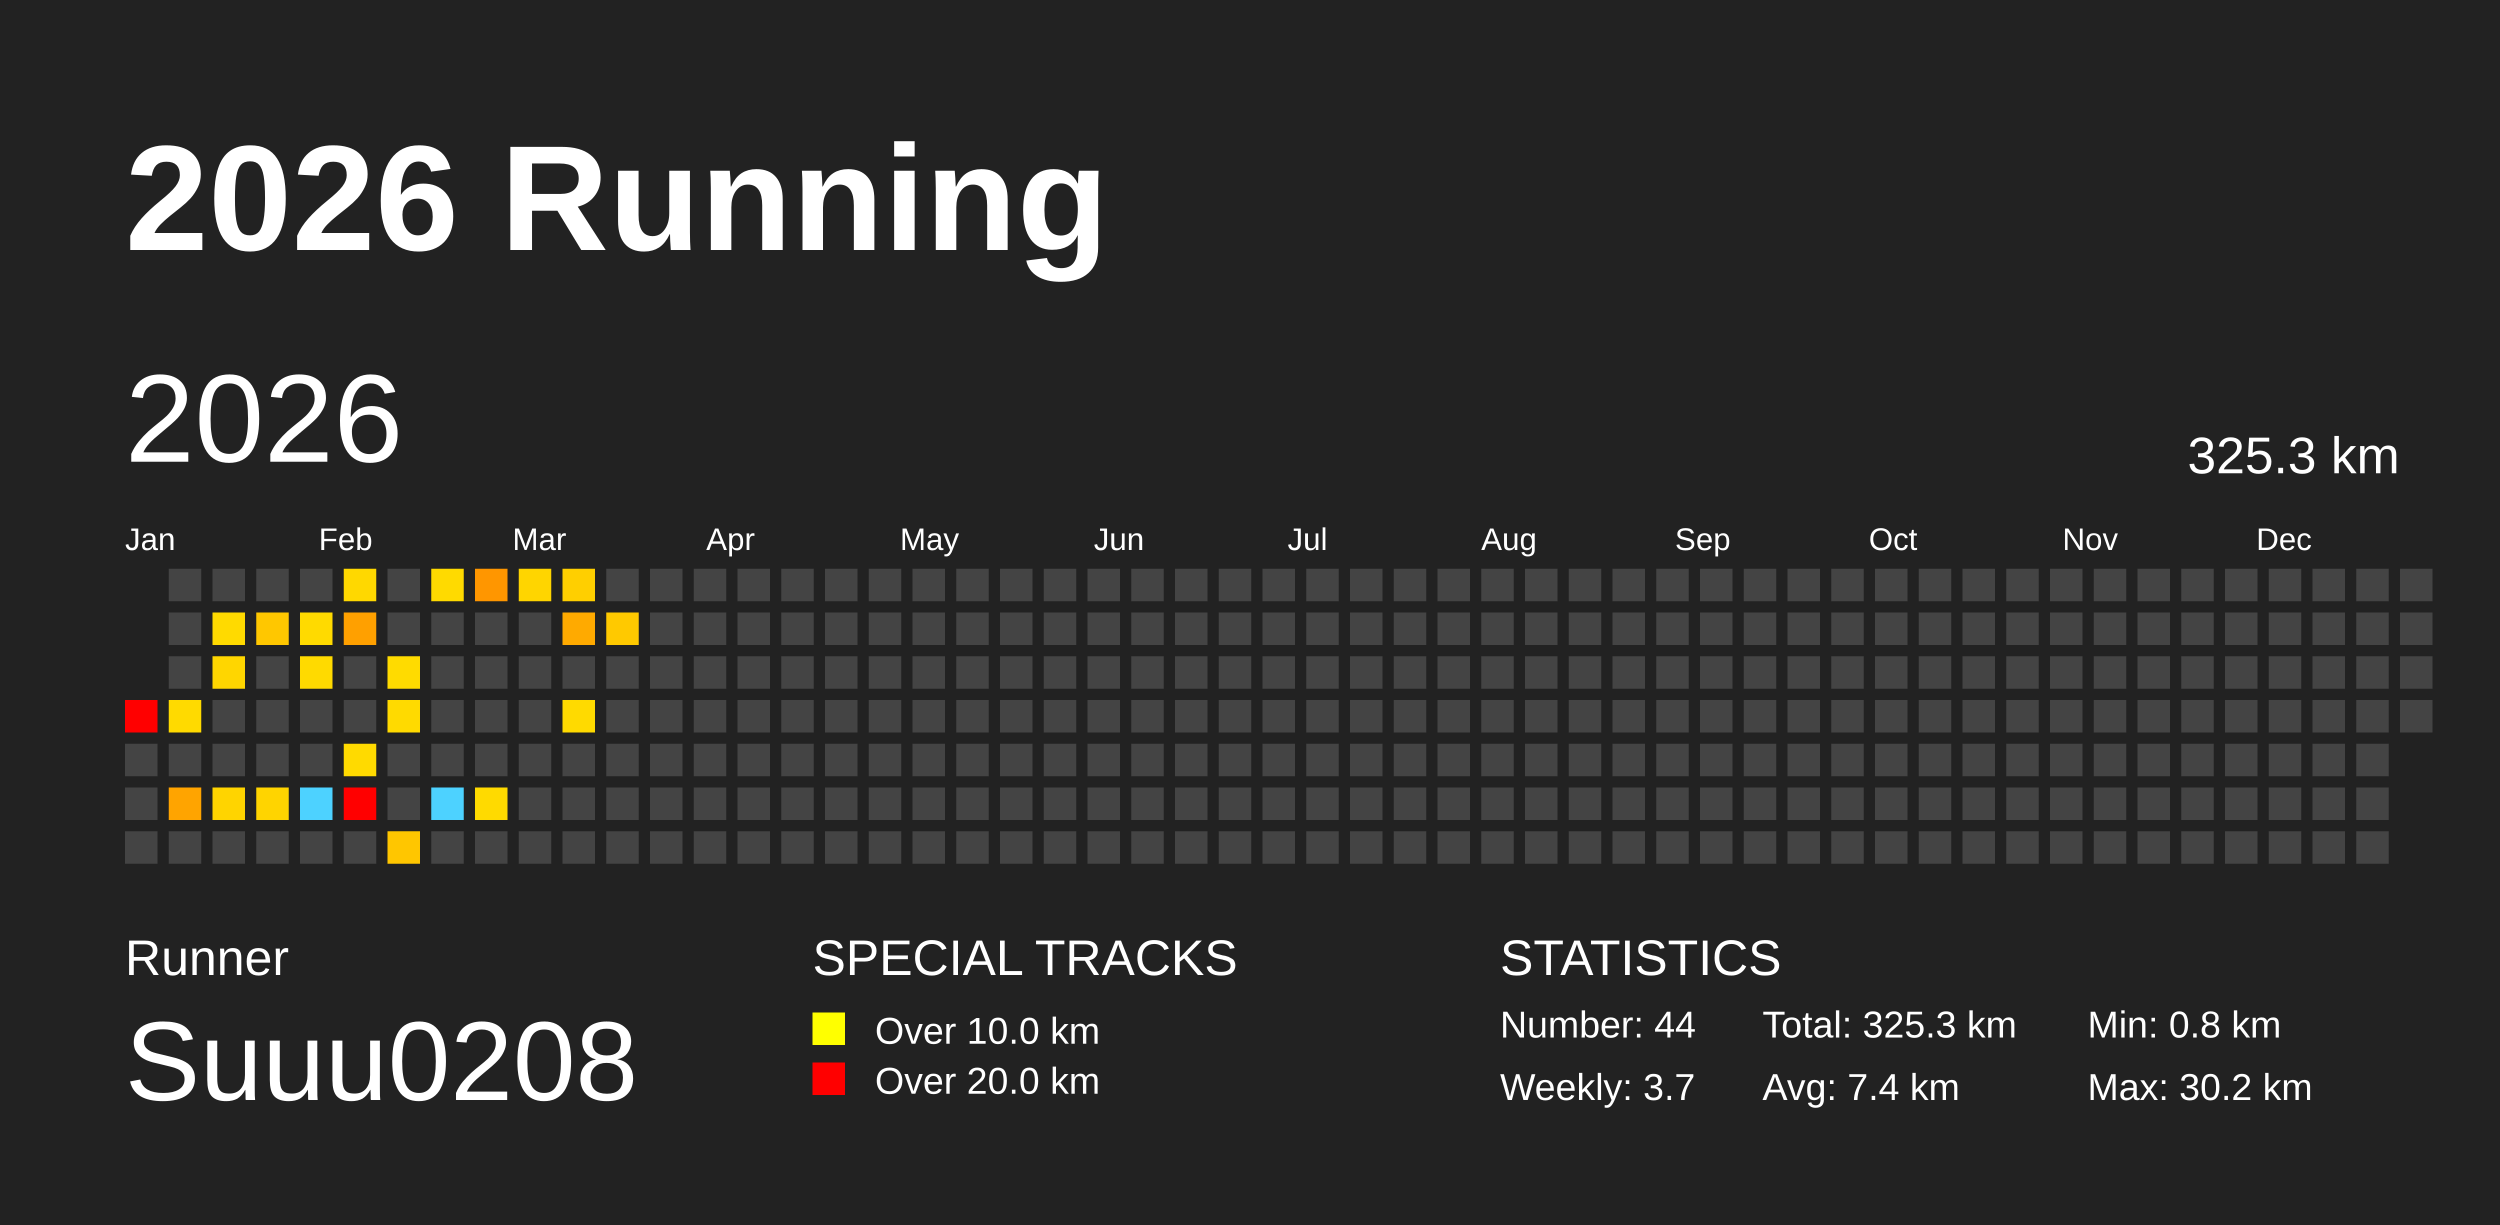
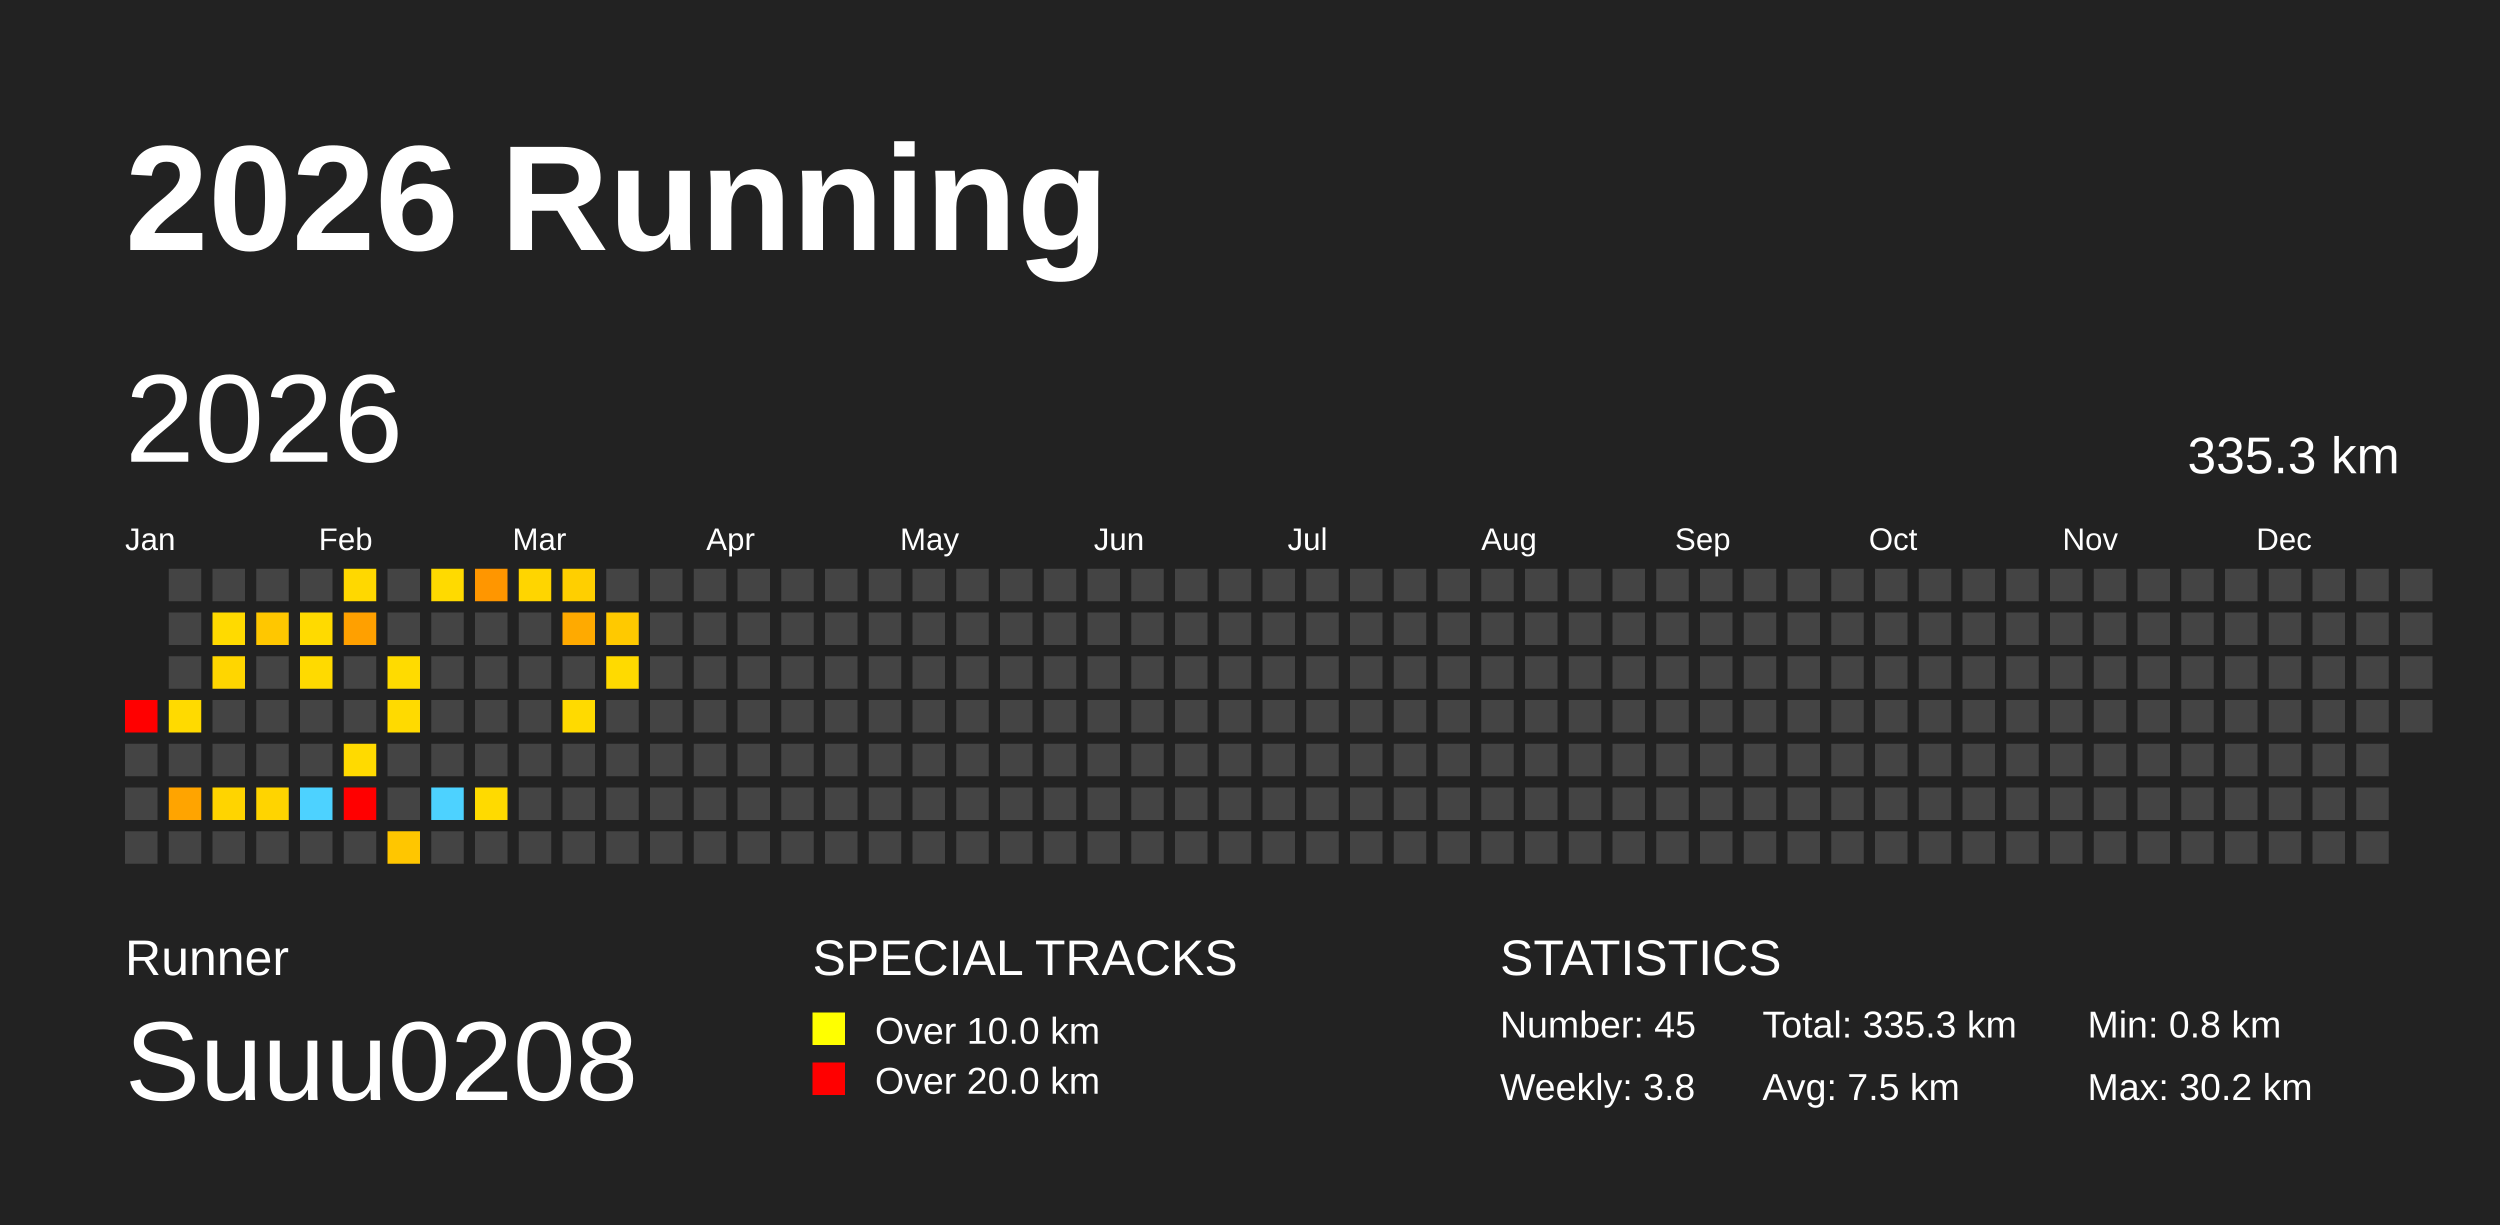
<svg xmlns="http://www.w3.org/2000/svg" baseProfile="full" height="98mm" version="1.1" viewBox="0,0,200,98" width="200mm">
  <defs />
  <rect fill="#222222" height="98" width="200" x="0" y="0" />
  <text fill="#FFFFFF" style="font-size:12px; font-family:Arial; font-weight:bold;" x="10" y="20">2026 Running</text>
  <text fill="#FFFFFF" style="font-size:4px; font-family:Arial" x="10" y="78">Runner</text>
  <text fill="#FFFFFF" style="font-size:9px; font-family:Arial" x="10" y="88">Suuu0208</text>
  <text fill="#FFFFFF" style="font-size:4px; font-family:Arial" x="65" y="78">SPECIAL TRACKS</text>
  <rect fill="yellow" height="2.6" width="2.6" x="65" y="81" />
  <text fill="#FFFFFF" style="font-size:3px; font-family:Arial" x="70" y="83.5">Over 10.0 km</text>
  <rect fill="red" height="2.6" width="2.6" x="65" y="85" />
  <text fill="#FFFFFF" style="font-size:3px; font-family:Arial" x="70" y="87.5">Over 20.0 km</text>
  <text fill="#FFFFFF" style="font-size:4px; font-family:Arial" x="120" y="78">STATISTICS</text>
-   <text fill="#FFFFFF" style="font-size:3px; font-family:Arial" x="120" y="83">Number: 44</text>
-   <text fill="#FFFFFF" style="font-size:3px; font-family:Arial" x="120" y="88">Weekly: 3.7</text>
-   <text fill="#FFFFFF" style="font-size:3px; font-family:Arial" x="141" y="83">Total: 325.3 km</text>
-   <text fill="#FFFFFF" style="font-size:3px; font-family:Arial" x="141" y="88">Avg: 7.4 km</text>
+   <text fill="#FFFFFF" style="font-size:3px; font-family:Arial" x="120" y="83">Number: 45</text>
+   <text fill="#FFFFFF" style="font-size:3px; font-family:Arial" x="120" y="88">Weekly: 3.8</text>
+   <text fill="#FFFFFF" style="font-size:3px; font-family:Arial" x="141" y="83">Total: 335.3 km</text>
+   <text fill="#FFFFFF" style="font-size:3px; font-family:Arial" x="141" y="88">Avg: 7.5 km</text>
  <text fill="#FFFFFF" style="font-size:3px; font-family:Arial" x="167" y="83">Min: 0.8 km</text>
  <text fill="#FFFFFF" style="font-size:3px; font-family:Arial" x="167" y="88">Max: 30.2 km</text>
  <text dominant-baseline="hanging" fill="#FFFFFF" style="font-size:10.0px; font-family:Arial;" x="10" y="30">2026</text>
-   <text dominant-baseline="hanging" fill="#FFFFFF" style="font-size:4.125px; font-family:Arial;" x="175" y="35">325.3 km</text>
+   <text dominant-baseline="hanging" fill="#FFFFFF" style="font-size:4.125px; font-family:Arial;" x="175" y="35">335.3 km</text>
  <text fill="#FFFFFF" style="font-size:2.5px; font-family:Arial" x="10.0" y="44">Jan</text>
  <text fill="#FFFFFF" style="font-size:2.5px; font-family:Arial" x="25.5" y="44">Feb</text>
  <text fill="#FFFFFF" style="font-size:2.5px; font-family:Arial" x="41.0" y="44">Mar</text>
  <text fill="#FFFFFF" style="font-size:2.5px; font-family:Arial" x="56.5" y="44">Apr</text>
  <text fill="#FFFFFF" style="font-size:2.5px; font-family:Arial" x="72.0" y="44">May</text>
  <text fill="#FFFFFF" style="font-size:2.5px; font-family:Arial" x="87.5" y="44">Jun</text>
  <text fill="#FFFFFF" style="font-size:2.5px; font-family:Arial" x="103.0" y="44">Jul</text>
  <text fill="#FFFFFF" style="font-size:2.5px; font-family:Arial" x="118.5" y="44">Aug</text>
  <text fill="#FFFFFF" style="font-size:2.5px; font-family:Arial" x="134.0" y="44">Sep</text>
  <text fill="#FFFFFF" style="font-size:2.5px; font-family:Arial" x="149.5" y="44">Oct</text>
  <text fill="#FFFFFF" style="font-size:2.5px; font-family:Arial" x="165.0" y="44">Nov</text>
  <text fill="#FFFFFF" style="font-size:2.5px; font-family:Arial" x="180.5" y="44">Dec</text>
  <rect fill="red" height="2.6" width="2.6" x="10.0" y="56.0" />
  <rect fill="#444444" height="2.6" width="2.6" x="10.0" y="59.5" />
  <rect fill="#444444" height="2.6" width="2.6" x="10.0" y="63.0" />
  <rect fill="#444444" height="2.6" width="2.6" x="10.0" y="66.5" />
  <rect fill="#444444" height="2.6" width="2.6" x="13.5" y="45.5" />
  <rect fill="#444444" height="2.6" width="2.6" x="13.5" y="49.0" />
  <rect fill="#444444" height="2.6" width="2.6" x="13.5" y="52.5" />
  <rect fill="#ffda00" height="2.6" width="2.6" x="13.5" y="56.0" />
  <rect fill="#444444" height="2.6" width="2.6" x="13.5" y="59.5" />
  <rect fill="#ffa400" height="2.6" width="2.6" x="13.5" y="63.0" />
  <rect fill="#444444" height="2.6" width="2.6" x="13.5" y="66.5" />
  <rect fill="#444444" height="2.6" width="2.6" x="17.0" y="45.5" />
  <rect fill="#ffda00" height="2.6" width="2.6" x="17.0" y="49.0" />
  <rect fill="#ffd600" height="2.6" width="2.6" x="17.0" y="52.5" />
  <rect fill="#444444" height="2.6" width="2.6" x="17.0" y="56.0" />
  <rect fill="#444444" height="2.6" width="2.6" x="17.0" y="59.5" />
  <rect fill="#ffd400" height="2.6" width="2.6" x="17.0" y="63.0" />
  <rect fill="#444444" height="2.6" width="2.6" x="17.0" y="66.5" />
  <rect fill="#444444" height="2.6" width="2.6" x="20.5" y="45.5" />
  <rect fill="#ffc700" height="2.6" width="2.6" x="20.5" y="49.0" />
  <rect fill="#444444" height="2.6" width="2.6" x="20.5" y="52.5" />
  <rect fill="#444444" height="2.6" width="2.6" x="20.5" y="56.0" />
  <rect fill="#444444" height="2.6" width="2.6" x="20.5" y="59.5" />
  <rect fill="#ffd400" height="2.6" width="2.6" x="20.5" y="63.0" />
  <rect fill="#444444" height="2.6" width="2.6" x="20.5" y="66.5" />
  <rect fill="#444444" height="2.6" width="2.6" x="24.0" y="45.5" />
  <rect fill="#ffda00" height="2.6" width="2.6" x="24.0" y="49.0" />
  <rect fill="#ffda00" height="2.6" width="2.6" x="24.0" y="52.5" />
  <rect fill="#444444" height="2.6" width="2.6" x="24.0" y="56.0" />
  <rect fill="#444444" height="2.6" width="2.6" x="24.0" y="59.5" />
  <rect fill="#4dd2ff" height="2.6" width="2.6" x="24.0" y="63.0" />
  <rect fill="#444444" height="2.6" width="2.6" x="24.0" y="66.5" />
  <rect fill="#ffd800" height="2.6" width="2.6" x="27.5" y="45.5" />
  <rect fill="#ffa000" height="2.6" width="2.6" x="27.5" y="49.0" />
  <rect fill="#444444" height="2.6" width="2.6" x="27.5" y="52.5" />
  <rect fill="#444444" height="2.6" width="2.6" x="27.5" y="56.0" />
  <rect fill="#ffda00" height="2.6" width="2.6" x="27.5" y="59.5" />
  <rect fill="red" height="2.6" width="2.6" x="27.5" y="63.0" />
  <rect fill="#444444" height="2.6" width="2.6" x="27.5" y="66.5" />
  <rect fill="#444444" height="2.6" width="2.6" x="31.0" y="45.5" />
  <rect fill="#444444" height="2.6" width="2.6" x="31.0" y="49.0" />
  <rect fill="#ffdb00" height="2.6" width="2.6" x="31.0" y="52.5" />
  <rect fill="#ffda00" height="2.6" width="2.6" x="31.0" y="56.0" />
  <rect fill="#444444" height="2.6" width="2.6" x="31.0" y="59.5" />
  <rect fill="#444444" height="2.6" width="2.6" x="31.0" y="63.0" />
  <rect fill="#ffc600" height="2.6" width="2.6" x="31.0" y="66.5" />
  <rect fill="#ffda00" height="2.6" width="2.6" x="34.5" y="45.5" />
  <rect fill="#444444" height="2.6" width="2.6" x="34.5" y="49.0" />
  <rect fill="#444444" height="2.6" width="2.6" x="34.5" y="52.5" />
  <rect fill="#444444" height="2.6" width="2.6" x="34.5" y="56.0" />
  <rect fill="#444444" height="2.6" width="2.6" x="34.5" y="59.5" />
  <rect fill="#4dd2ff" height="2.6" width="2.6" x="34.5" y="63.0" />
  <rect fill="#444444" height="2.6" width="2.6" x="34.5" y="66.5" />
  <rect fill="#ff9600" height="2.6" width="2.6" x="38.0" y="45.5" />
  <rect fill="#444444" height="2.6" width="2.6" x="38.0" y="49.0" />
  <rect fill="#444444" height="2.6" width="2.6" x="38.0" y="52.5" />
  <rect fill="#444444" height="2.6" width="2.6" x="38.0" y="56.0" />
  <rect fill="#444444" height="2.6" width="2.6" x="38.0" y="59.5" />
  <rect fill="#ffda00" height="2.6" width="2.6" x="38.0" y="63.0" />
  <rect fill="#444444" height="2.6" width="2.6" x="38.0" y="66.5" />
  <rect fill="#ffd500" height="2.6" width="2.6" x="41.5" y="45.5" />
  <rect fill="#444444" height="2.6" width="2.6" x="41.5" y="49.0" />
  <rect fill="#444444" height="2.6" width="2.6" x="41.5" y="52.5" />
  <rect fill="#444444" height="2.6" width="2.6" x="41.5" y="56.0" />
  <rect fill="#444444" height="2.6" width="2.6" x="41.5" y="59.5" />
  <rect fill="#444444" height="2.6" width="2.6" x="41.5" y="63.0" />
  <rect fill="#444444" height="2.6" width="2.6" x="41.5" y="66.5" />
  <rect fill="#ffcf00" height="2.6" width="2.6" x="45.0" y="45.5" />
  <rect fill="#ffaa00" height="2.6" width="2.6" x="45.0" y="49.0" />
  <rect fill="#444444" height="2.6" width="2.6" x="45.0" y="52.5" />
  <rect fill="#ffda00" height="2.6" width="2.6" x="45.0" y="56.0" />
  <rect fill="#444444" height="2.6" width="2.6" x="45.0" y="59.5" />
  <rect fill="#444444" height="2.6" width="2.6" x="45.0" y="63.0" />
  <rect fill="#444444" height="2.6" width="2.6" x="45.0" y="66.5" />
  <rect fill="#444444" height="2.6" width="2.6" x="48.5" y="45.5" />
  <rect fill="#ffc900" height="2.6" width="2.6" x="48.5" y="49.0" />
-   <rect fill="#444444" height="2.6" width="2.6" x="48.5" y="52.5" />
+   <rect fill="#ffda00" height="2.6" width="2.6" x="48.5" y="52.5" />
  <rect fill="#444444" height="2.6" width="2.6" x="48.5" y="56.0" />
  <rect fill="#444444" height="2.6" width="2.6" x="48.5" y="59.5" />
  <rect fill="#444444" height="2.6" width="2.6" x="48.5" y="63.0" />
  <rect fill="#444444" height="2.6" width="2.6" x="48.5" y="66.5" />
  <rect fill="#444444" height="2.6" width="2.6" x="52.0" y="45.5" />
  <rect fill="#444444" height="2.6" width="2.6" x="52.0" y="49.0" />
  <rect fill="#444444" height="2.6" width="2.6" x="52.0" y="52.5" />
  <rect fill="#444444" height="2.6" width="2.6" x="52.0" y="56.0" />
  <rect fill="#444444" height="2.6" width="2.6" x="52.0" y="59.5" />
  <rect fill="#444444" height="2.6" width="2.6" x="52.0" y="63.0" />
  <rect fill="#444444" height="2.6" width="2.6" x="52.0" y="66.5" />
  <rect fill="#444444" height="2.6" width="2.6" x="55.5" y="45.5" />
  <rect fill="#444444" height="2.6" width="2.6" x="55.5" y="49.0" />
  <rect fill="#444444" height="2.6" width="2.6" x="55.5" y="52.5" />
  <rect fill="#444444" height="2.6" width="2.6" x="55.5" y="56.0" />
  <rect fill="#444444" height="2.6" width="2.6" x="55.5" y="59.5" />
  <rect fill="#444444" height="2.6" width="2.6" x="55.5" y="63.0" />
  <rect fill="#444444" height="2.6" width="2.6" x="55.5" y="66.5" />
  <rect fill="#444444" height="2.6" width="2.6" x="59.0" y="45.5" />
  <rect fill="#444444" height="2.6" width="2.6" x="59.0" y="49.0" />
  <rect fill="#444444" height="2.6" width="2.6" x="59.0" y="52.5" />
  <rect fill="#444444" height="2.6" width="2.6" x="59.0" y="56.0" />
  <rect fill="#444444" height="2.6" width="2.6" x="59.0" y="59.5" />
  <rect fill="#444444" height="2.6" width="2.6" x="59.0" y="63.0" />
  <rect fill="#444444" height="2.6" width="2.6" x="59.0" y="66.5" />
  <rect fill="#444444" height="2.6" width="2.6" x="62.5" y="45.5" />
  <rect fill="#444444" height="2.6" width="2.6" x="62.5" y="49.0" />
  <rect fill="#444444" height="2.6" width="2.6" x="62.5" y="52.5" />
  <rect fill="#444444" height="2.6" width="2.6" x="62.5" y="56.0" />
  <rect fill="#444444" height="2.6" width="2.6" x="62.5" y="59.5" />
  <rect fill="#444444" height="2.6" width="2.6" x="62.5" y="63.0" />
  <rect fill="#444444" height="2.6" width="2.6" x="62.5" y="66.5" />
  <rect fill="#444444" height="2.6" width="2.6" x="66.0" y="45.5" />
  <rect fill="#444444" height="2.6" width="2.6" x="66.0" y="49.0" />
  <rect fill="#444444" height="2.6" width="2.6" x="66.0" y="52.5" />
  <rect fill="#444444" height="2.6" width="2.6" x="66.0" y="56.0" />
  <rect fill="#444444" height="2.6" width="2.6" x="66.0" y="59.5" />
  <rect fill="#444444" height="2.6" width="2.6" x="66.0" y="63.0" />
  <rect fill="#444444" height="2.6" width="2.6" x="66.0" y="66.5" />
  <rect fill="#444444" height="2.6" width="2.6" x="69.5" y="45.5" />
  <rect fill="#444444" height="2.6" width="2.6" x="69.5" y="49.0" />
  <rect fill="#444444" height="2.6" width="2.6" x="69.5" y="52.5" />
  <rect fill="#444444" height="2.6" width="2.6" x="69.5" y="56.0" />
  <rect fill="#444444" height="2.6" width="2.6" x="69.5" y="59.5" />
  <rect fill="#444444" height="2.6" width="2.6" x="69.5" y="63.0" />
  <rect fill="#444444" height="2.6" width="2.6" x="69.5" y="66.5" />
  <rect fill="#444444" height="2.6" width="2.6" x="73.0" y="45.5" />
  <rect fill="#444444" height="2.6" width="2.6" x="73.0" y="49.0" />
  <rect fill="#444444" height="2.6" width="2.6" x="73.0" y="52.5" />
  <rect fill="#444444" height="2.6" width="2.6" x="73.0" y="56.0" />
  <rect fill="#444444" height="2.6" width="2.6" x="73.0" y="59.5" />
  <rect fill="#444444" height="2.6" width="2.6" x="73.0" y="63.0" />
  <rect fill="#444444" height="2.6" width="2.6" x="73.0" y="66.5" />
  <rect fill="#444444" height="2.6" width="2.6" x="76.5" y="45.5" />
  <rect fill="#444444" height="2.6" width="2.6" x="76.5" y="49.0" />
  <rect fill="#444444" height="2.6" width="2.6" x="76.5" y="52.5" />
  <rect fill="#444444" height="2.6" width="2.6" x="76.5" y="56.0" />
  <rect fill="#444444" height="2.6" width="2.6" x="76.5" y="59.5" />
  <rect fill="#444444" height="2.6" width="2.6" x="76.5" y="63.0" />
  <rect fill="#444444" height="2.6" width="2.6" x="76.5" y="66.5" />
  <rect fill="#444444" height="2.6" width="2.6" x="80.0" y="45.5" />
  <rect fill="#444444" height="2.6" width="2.6" x="80.0" y="49.0" />
  <rect fill="#444444" height="2.6" width="2.6" x="80.0" y="52.5" />
  <rect fill="#444444" height="2.6" width="2.6" x="80.0" y="56.0" />
  <rect fill="#444444" height="2.6" width="2.6" x="80.0" y="59.5" />
  <rect fill="#444444" height="2.6" width="2.6" x="80.0" y="63.0" />
  <rect fill="#444444" height="2.6" width="2.6" x="80.0" y="66.5" />
  <rect fill="#444444" height="2.6" width="2.6" x="83.5" y="45.5" />
  <rect fill="#444444" height="2.6" width="2.6" x="83.5" y="49.0" />
  <rect fill="#444444" height="2.6" width="2.6" x="83.5" y="52.5" />
  <rect fill="#444444" height="2.6" width="2.6" x="83.5" y="56.0" />
  <rect fill="#444444" height="2.6" width="2.6" x="83.5" y="59.5" />
  <rect fill="#444444" height="2.6" width="2.6" x="83.5" y="63.0" />
  <rect fill="#444444" height="2.6" width="2.6" x="83.5" y="66.5" />
  <rect fill="#444444" height="2.6" width="2.6" x="87.0" y="45.5" />
  <rect fill="#444444" height="2.6" width="2.6" x="87.0" y="49.0" />
  <rect fill="#444444" height="2.6" width="2.6" x="87.0" y="52.5" />
  <rect fill="#444444" height="2.6" width="2.6" x="87.0" y="56.0" />
  <rect fill="#444444" height="2.6" width="2.6" x="87.0" y="59.5" />
  <rect fill="#444444" height="2.6" width="2.6" x="87.0" y="63.0" />
  <rect fill="#444444" height="2.6" width="2.6" x="87.0" y="66.5" />
  <rect fill="#444444" height="2.6" width="2.6" x="90.5" y="45.5" />
  <rect fill="#444444" height="2.6" width="2.6" x="90.5" y="49.0" />
  <rect fill="#444444" height="2.6" width="2.6" x="90.5" y="52.5" />
  <rect fill="#444444" height="2.6" width="2.6" x="90.5" y="56.0" />
  <rect fill="#444444" height="2.6" width="2.6" x="90.5" y="59.5" />
  <rect fill="#444444" height="2.6" width="2.6" x="90.5" y="63.0" />
  <rect fill="#444444" height="2.6" width="2.6" x="90.5" y="66.5" />
  <rect fill="#444444" height="2.6" width="2.6" x="94.0" y="45.5" />
  <rect fill="#444444" height="2.6" width="2.6" x="94.0" y="49.0" />
  <rect fill="#444444" height="2.6" width="2.6" x="94.0" y="52.5" />
  <rect fill="#444444" height="2.6" width="2.6" x="94.0" y="56.0" />
  <rect fill="#444444" height="2.6" width="2.6" x="94.0" y="59.5" />
  <rect fill="#444444" height="2.6" width="2.6" x="94.0" y="63.0" />
  <rect fill="#444444" height="2.6" width="2.6" x="94.0" y="66.5" />
  <rect fill="#444444" height="2.6" width="2.6" x="97.5" y="45.5" />
  <rect fill="#444444" height="2.6" width="2.6" x="97.5" y="49.0" />
  <rect fill="#444444" height="2.6" width="2.6" x="97.5" y="52.5" />
  <rect fill="#444444" height="2.6" width="2.6" x="97.5" y="56.0" />
  <rect fill="#444444" height="2.6" width="2.6" x="97.5" y="59.5" />
  <rect fill="#444444" height="2.6" width="2.6" x="97.5" y="63.0" />
  <rect fill="#444444" height="2.6" width="2.6" x="97.5" y="66.5" />
  <rect fill="#444444" height="2.6" width="2.6" x="101.0" y="45.5" />
  <rect fill="#444444" height="2.6" width="2.6" x="101.0" y="49.0" />
  <rect fill="#444444" height="2.6" width="2.6" x="101.0" y="52.5" />
  <rect fill="#444444" height="2.6" width="2.6" x="101.0" y="56.0" />
  <rect fill="#444444" height="2.6" width="2.6" x="101.0" y="59.5" />
  <rect fill="#444444" height="2.6" width="2.6" x="101.0" y="63.0" />
  <rect fill="#444444" height="2.6" width="2.6" x="101.0" y="66.5" />
  <rect fill="#444444" height="2.6" width="2.6" x="104.5" y="45.5" />
  <rect fill="#444444" height="2.6" width="2.6" x="104.5" y="49.0" />
  <rect fill="#444444" height="2.6" width="2.6" x="104.5" y="52.5" />
  <rect fill="#444444" height="2.6" width="2.6" x="104.5" y="56.0" />
  <rect fill="#444444" height="2.6" width="2.6" x="104.5" y="59.5" />
  <rect fill="#444444" height="2.6" width="2.6" x="104.5" y="63.0" />
  <rect fill="#444444" height="2.6" width="2.6" x="104.5" y="66.5" />
  <rect fill="#444444" height="2.6" width="2.6" x="108.0" y="45.5" />
  <rect fill="#444444" height="2.6" width="2.6" x="108.0" y="49.0" />
  <rect fill="#444444" height="2.6" width="2.6" x="108.0" y="52.5" />
  <rect fill="#444444" height="2.6" width="2.6" x="108.0" y="56.0" />
  <rect fill="#444444" height="2.6" width="2.6" x="108.0" y="59.5" />
  <rect fill="#444444" height="2.6" width="2.6" x="108.0" y="63.0" />
  <rect fill="#444444" height="2.6" width="2.6" x="108.0" y="66.5" />
  <rect fill="#444444" height="2.6" width="2.6" x="111.5" y="45.5" />
  <rect fill="#444444" height="2.6" width="2.6" x="111.5" y="49.0" />
  <rect fill="#444444" height="2.6" width="2.6" x="111.5" y="52.5" />
  <rect fill="#444444" height="2.6" width="2.6" x="111.5" y="56.0" />
  <rect fill="#444444" height="2.6" width="2.6" x="111.5" y="59.5" />
  <rect fill="#444444" height="2.6" width="2.6" x="111.5" y="63.0" />
  <rect fill="#444444" height="2.6" width="2.6" x="111.5" y="66.5" />
  <rect fill="#444444" height="2.6" width="2.6" x="115.0" y="45.5" />
  <rect fill="#444444" height="2.6" width="2.6" x="115.0" y="49.0" />
  <rect fill="#444444" height="2.6" width="2.6" x="115.0" y="52.5" />
  <rect fill="#444444" height="2.6" width="2.6" x="115.0" y="56.0" />
  <rect fill="#444444" height="2.6" width="2.6" x="115.0" y="59.5" />
  <rect fill="#444444" height="2.6" width="2.6" x="115.0" y="63.0" />
  <rect fill="#444444" height="2.6" width="2.6" x="115.0" y="66.5" />
  <rect fill="#444444" height="2.6" width="2.6" x="118.5" y="45.5" />
  <rect fill="#444444" height="2.6" width="2.6" x="118.5" y="49.0" />
  <rect fill="#444444" height="2.6" width="2.6" x="118.5" y="52.5" />
  <rect fill="#444444" height="2.6" width="2.6" x="118.5" y="56.0" />
  <rect fill="#444444" height="2.6" width="2.6" x="118.5" y="59.5" />
  <rect fill="#444444" height="2.6" width="2.6" x="118.5" y="63.0" />
  <rect fill="#444444" height="2.6" width="2.6" x="118.5" y="66.5" />
  <rect fill="#444444" height="2.6" width="2.6" x="122.0" y="45.5" />
  <rect fill="#444444" height="2.6" width="2.6" x="122.0" y="49.0" />
  <rect fill="#444444" height="2.6" width="2.6" x="122.0" y="52.5" />
  <rect fill="#444444" height="2.6" width="2.6" x="122.0" y="56.0" />
  <rect fill="#444444" height="2.6" width="2.6" x="122.0" y="59.5" />
  <rect fill="#444444" height="2.6" width="2.6" x="122.0" y="63.0" />
  <rect fill="#444444" height="2.6" width="2.6" x="122.0" y="66.5" />
  <rect fill="#444444" height="2.6" width="2.6" x="125.5" y="45.5" />
  <rect fill="#444444" height="2.6" width="2.6" x="125.5" y="49.0" />
  <rect fill="#444444" height="2.6" width="2.6" x="125.5" y="52.5" />
  <rect fill="#444444" height="2.6" width="2.6" x="125.5" y="56.0" />
  <rect fill="#444444" height="2.6" width="2.6" x="125.5" y="59.5" />
  <rect fill="#444444" height="2.6" width="2.6" x="125.5" y="63.0" />
  <rect fill="#444444" height="2.6" width="2.6" x="125.5" y="66.5" />
  <rect fill="#444444" height="2.6" width="2.6" x="129.0" y="45.5" />
  <rect fill="#444444" height="2.6" width="2.6" x="129.0" y="49.0" />
  <rect fill="#444444" height="2.6" width="2.6" x="129.0" y="52.5" />
  <rect fill="#444444" height="2.6" width="2.6" x="129.0" y="56.0" />
  <rect fill="#444444" height="2.6" width="2.6" x="129.0" y="59.5" />
  <rect fill="#444444" height="2.6" width="2.6" x="129.0" y="63.0" />
  <rect fill="#444444" height="2.6" width="2.6" x="129.0" y="66.5" />
  <rect fill="#444444" height="2.6" width="2.6" x="132.5" y="45.5" />
  <rect fill="#444444" height="2.6" width="2.6" x="132.5" y="49.0" />
  <rect fill="#444444" height="2.6" width="2.6" x="132.5" y="52.5" />
  <rect fill="#444444" height="2.6" width="2.6" x="132.5" y="56.0" />
  <rect fill="#444444" height="2.6" width="2.6" x="132.5" y="59.5" />
  <rect fill="#444444" height="2.6" width="2.6" x="132.5" y="63.0" />
  <rect fill="#444444" height="2.6" width="2.6" x="132.5" y="66.5" />
  <rect fill="#444444" height="2.6" width="2.6" x="136.0" y="45.5" />
  <rect fill="#444444" height="2.6" width="2.6" x="136.0" y="49.0" />
  <rect fill="#444444" height="2.6" width="2.6" x="136.0" y="52.5" />
  <rect fill="#444444" height="2.6" width="2.6" x="136.0" y="56.0" />
  <rect fill="#444444" height="2.6" width="2.6" x="136.0" y="59.5" />
  <rect fill="#444444" height="2.6" width="2.6" x="136.0" y="63.0" />
  <rect fill="#444444" height="2.6" width="2.6" x="136.0" y="66.5" />
  <rect fill="#444444" height="2.6" width="2.6" x="139.5" y="45.5" />
  <rect fill="#444444" height="2.6" width="2.6" x="139.5" y="49.0" />
  <rect fill="#444444" height="2.6" width="2.6" x="139.5" y="52.5" />
  <rect fill="#444444" height="2.6" width="2.6" x="139.5" y="56.0" />
  <rect fill="#444444" height="2.6" width="2.6" x="139.5" y="59.5" />
  <rect fill="#444444" height="2.6" width="2.6" x="139.5" y="63.0" />
  <rect fill="#444444" height="2.6" width="2.6" x="139.5" y="66.5" />
  <rect fill="#444444" height="2.6" width="2.6" x="143.0" y="45.5" />
  <rect fill="#444444" height="2.6" width="2.6" x="143.0" y="49.0" />
  <rect fill="#444444" height="2.6" width="2.6" x="143.0" y="52.5" />
  <rect fill="#444444" height="2.6" width="2.6" x="143.0" y="56.0" />
  <rect fill="#444444" height="2.6" width="2.6" x="143.0" y="59.5" />
  <rect fill="#444444" height="2.6" width="2.6" x="143.0" y="63.0" />
  <rect fill="#444444" height="2.6" width="2.6" x="143.0" y="66.5" />
  <rect fill="#444444" height="2.6" width="2.6" x="146.5" y="45.5" />
  <rect fill="#444444" height="2.6" width="2.6" x="146.5" y="49.0" />
  <rect fill="#444444" height="2.6" width="2.6" x="146.5" y="52.5" />
  <rect fill="#444444" height="2.6" width="2.6" x="146.5" y="56.0" />
  <rect fill="#444444" height="2.6" width="2.6" x="146.5" y="59.5" />
  <rect fill="#444444" height="2.6" width="2.6" x="146.5" y="63.0" />
  <rect fill="#444444" height="2.6" width="2.6" x="146.5" y="66.5" />
  <rect fill="#444444" height="2.6" width="2.6" x="150.0" y="45.5" />
  <rect fill="#444444" height="2.6" width="2.6" x="150.0" y="49.0" />
  <rect fill="#444444" height="2.6" width="2.6" x="150.0" y="52.5" />
  <rect fill="#444444" height="2.6" width="2.6" x="150.0" y="56.0" />
  <rect fill="#444444" height="2.6" width="2.6" x="150.0" y="59.5" />
  <rect fill="#444444" height="2.6" width="2.6" x="150.0" y="63.0" />
  <rect fill="#444444" height="2.6" width="2.6" x="150.0" y="66.5" />
  <rect fill="#444444" height="2.6" width="2.6" x="153.5" y="45.5" />
  <rect fill="#444444" height="2.6" width="2.6" x="153.5" y="49.0" />
  <rect fill="#444444" height="2.6" width="2.6" x="153.5" y="52.5" />
  <rect fill="#444444" height="2.6" width="2.6" x="153.5" y="56.0" />
  <rect fill="#444444" height="2.6" width="2.6" x="153.5" y="59.5" />
  <rect fill="#444444" height="2.6" width="2.6" x="153.5" y="63.0" />
  <rect fill="#444444" height="2.6" width="2.6" x="153.5" y="66.5" />
  <rect fill="#444444" height="2.6" width="2.6" x="157.0" y="45.5" />
  <rect fill="#444444" height="2.6" width="2.6" x="157.0" y="49.0" />
  <rect fill="#444444" height="2.6" width="2.6" x="157.0" y="52.5" />
  <rect fill="#444444" height="2.6" width="2.6" x="157.0" y="56.0" />
  <rect fill="#444444" height="2.6" width="2.6" x="157.0" y="59.5" />
  <rect fill="#444444" height="2.6" width="2.6" x="157.0" y="63.0" />
  <rect fill="#444444" height="2.6" width="2.6" x="157.0" y="66.5" />
  <rect fill="#444444" height="2.6" width="2.6" x="160.5" y="45.5" />
  <rect fill="#444444" height="2.6" width="2.6" x="160.5" y="49.0" />
  <rect fill="#444444" height="2.6" width="2.6" x="160.5" y="52.5" />
  <rect fill="#444444" height="2.6" width="2.6" x="160.5" y="56.0" />
  <rect fill="#444444" height="2.6" width="2.6" x="160.5" y="59.5" />
  <rect fill="#444444" height="2.6" width="2.6" x="160.5" y="63.0" />
  <rect fill="#444444" height="2.6" width="2.6" x="160.5" y="66.5" />
  <rect fill="#444444" height="2.6" width="2.6" x="164.0" y="45.5" />
  <rect fill="#444444" height="2.6" width="2.6" x="164.0" y="49.0" />
  <rect fill="#444444" height="2.6" width="2.6" x="164.0" y="52.5" />
  <rect fill="#444444" height="2.6" width="2.6" x="164.0" y="56.0" />
  <rect fill="#444444" height="2.6" width="2.6" x="164.0" y="59.5" />
  <rect fill="#444444" height="2.6" width="2.6" x="164.0" y="63.0" />
  <rect fill="#444444" height="2.6" width="2.6" x="164.0" y="66.5" />
  <rect fill="#444444" height="2.6" width="2.6" x="167.5" y="45.5" />
  <rect fill="#444444" height="2.6" width="2.6" x="167.5" y="49.0" />
  <rect fill="#444444" height="2.6" width="2.6" x="167.5" y="52.5" />
  <rect fill="#444444" height="2.6" width="2.6" x="167.5" y="56.0" />
  <rect fill="#444444" height="2.6" width="2.6" x="167.5" y="59.5" />
  <rect fill="#444444" height="2.6" width="2.6" x="167.5" y="63.0" />
  <rect fill="#444444" height="2.6" width="2.6" x="167.5" y="66.5" />
  <rect fill="#444444" height="2.6" width="2.6" x="171.0" y="45.5" />
  <rect fill="#444444" height="2.6" width="2.6" x="171.0" y="49.0" />
  <rect fill="#444444" height="2.6" width="2.6" x="171.0" y="52.5" />
  <rect fill="#444444" height="2.6" width="2.6" x="171.0" y="56.0" />
  <rect fill="#444444" height="2.6" width="2.6" x="171.0" y="59.5" />
  <rect fill="#444444" height="2.6" width="2.6" x="171.0" y="63.0" />
  <rect fill="#444444" height="2.6" width="2.6" x="171.0" y="66.5" />
  <rect fill="#444444" height="2.6" width="2.6" x="174.5" y="45.5" />
  <rect fill="#444444" height="2.6" width="2.6" x="174.5" y="49.0" />
  <rect fill="#444444" height="2.6" width="2.6" x="174.5" y="52.5" />
  <rect fill="#444444" height="2.6" width="2.6" x="174.5" y="56.0" />
  <rect fill="#444444" height="2.6" width="2.6" x="174.5" y="59.5" />
  <rect fill="#444444" height="2.6" width="2.6" x="174.5" y="63.0" />
  <rect fill="#444444" height="2.6" width="2.6" x="174.5" y="66.5" />
  <rect fill="#444444" height="2.6" width="2.6" x="178.0" y="45.5" />
  <rect fill="#444444" height="2.6" width="2.6" x="178.0" y="49.0" />
  <rect fill="#444444" height="2.6" width="2.6" x="178.0" y="52.5" />
  <rect fill="#444444" height="2.6" width="2.6" x="178.0" y="56.0" />
  <rect fill="#444444" height="2.6" width="2.6" x="178.0" y="59.5" />
  <rect fill="#444444" height="2.6" width="2.6" x="178.0" y="63.0" />
  <rect fill="#444444" height="2.6" width="2.6" x="178.0" y="66.5" />
  <rect fill="#444444" height="2.6" width="2.6" x="181.5" y="45.5" />
  <rect fill="#444444" height="2.6" width="2.6" x="181.5" y="49.0" />
  <rect fill="#444444" height="2.6" width="2.6" x="181.5" y="52.5" />
  <rect fill="#444444" height="2.6" width="2.6" x="181.5" y="56.0" />
  <rect fill="#444444" height="2.6" width="2.6" x="181.5" y="59.5" />
  <rect fill="#444444" height="2.6" width="2.6" x="181.5" y="63.0" />
  <rect fill="#444444" height="2.6" width="2.6" x="181.5" y="66.5" />
  <rect fill="#444444" height="2.6" width="2.6" x="185.0" y="45.5" />
  <rect fill="#444444" height="2.6" width="2.6" x="185.0" y="49.0" />
  <rect fill="#444444" height="2.6" width="2.6" x="185.0" y="52.5" />
  <rect fill="#444444" height="2.6" width="2.6" x="185.0" y="56.0" />
  <rect fill="#444444" height="2.6" width="2.6" x="185.0" y="59.5" />
  <rect fill="#444444" height="2.6" width="2.6" x="185.0" y="63.0" />
  <rect fill="#444444" height="2.6" width="2.6" x="185.0" y="66.5" />
  <rect fill="#444444" height="2.6" width="2.6" x="188.5" y="45.5" />
  <rect fill="#444444" height="2.6" width="2.6" x="188.5" y="49.0" />
  <rect fill="#444444" height="2.6" width="2.6" x="188.5" y="52.5" />
  <rect fill="#444444" height="2.6" width="2.6" x="188.5" y="56.0" />
  <rect fill="#444444" height="2.6" width="2.6" x="188.5" y="59.5" />
  <rect fill="#444444" height="2.6" width="2.6" x="188.5" y="63.0" />
  <rect fill="#444444" height="2.6" width="2.6" x="188.5" y="66.5" />
  <rect fill="#444444" height="2.6" width="2.6" x="192.0" y="45.5" />
  <rect fill="#444444" height="2.6" width="2.6" x="192.0" y="49.0" />
  <rect fill="#444444" height="2.6" width="2.6" x="192.0" y="52.5" />
  <rect fill="#444444" height="2.6" width="2.6" x="192.0" y="56.0" />
</svg>
